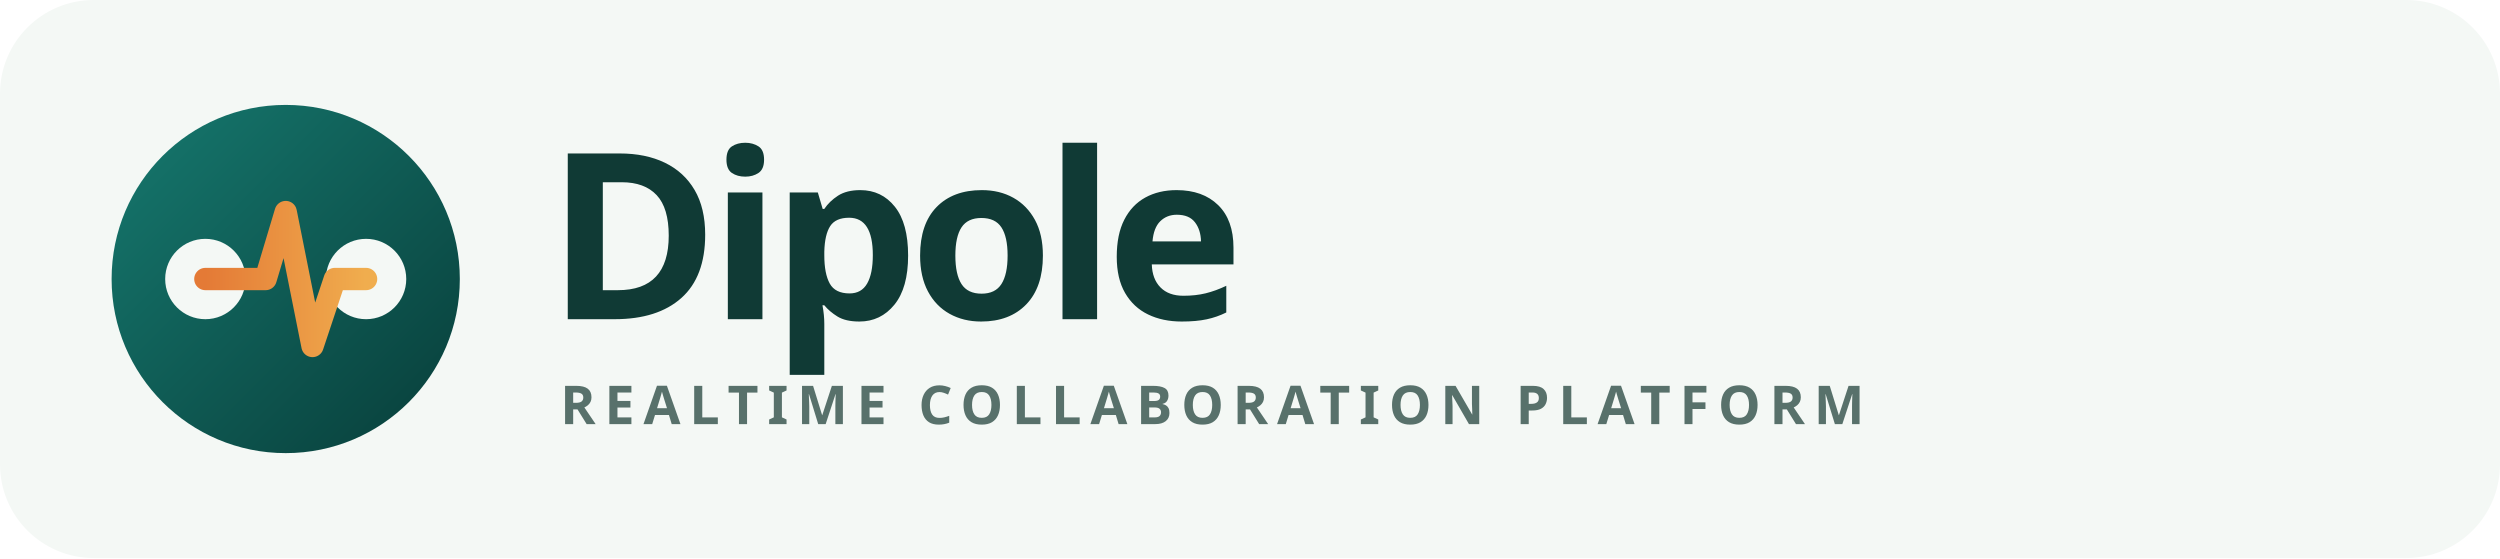
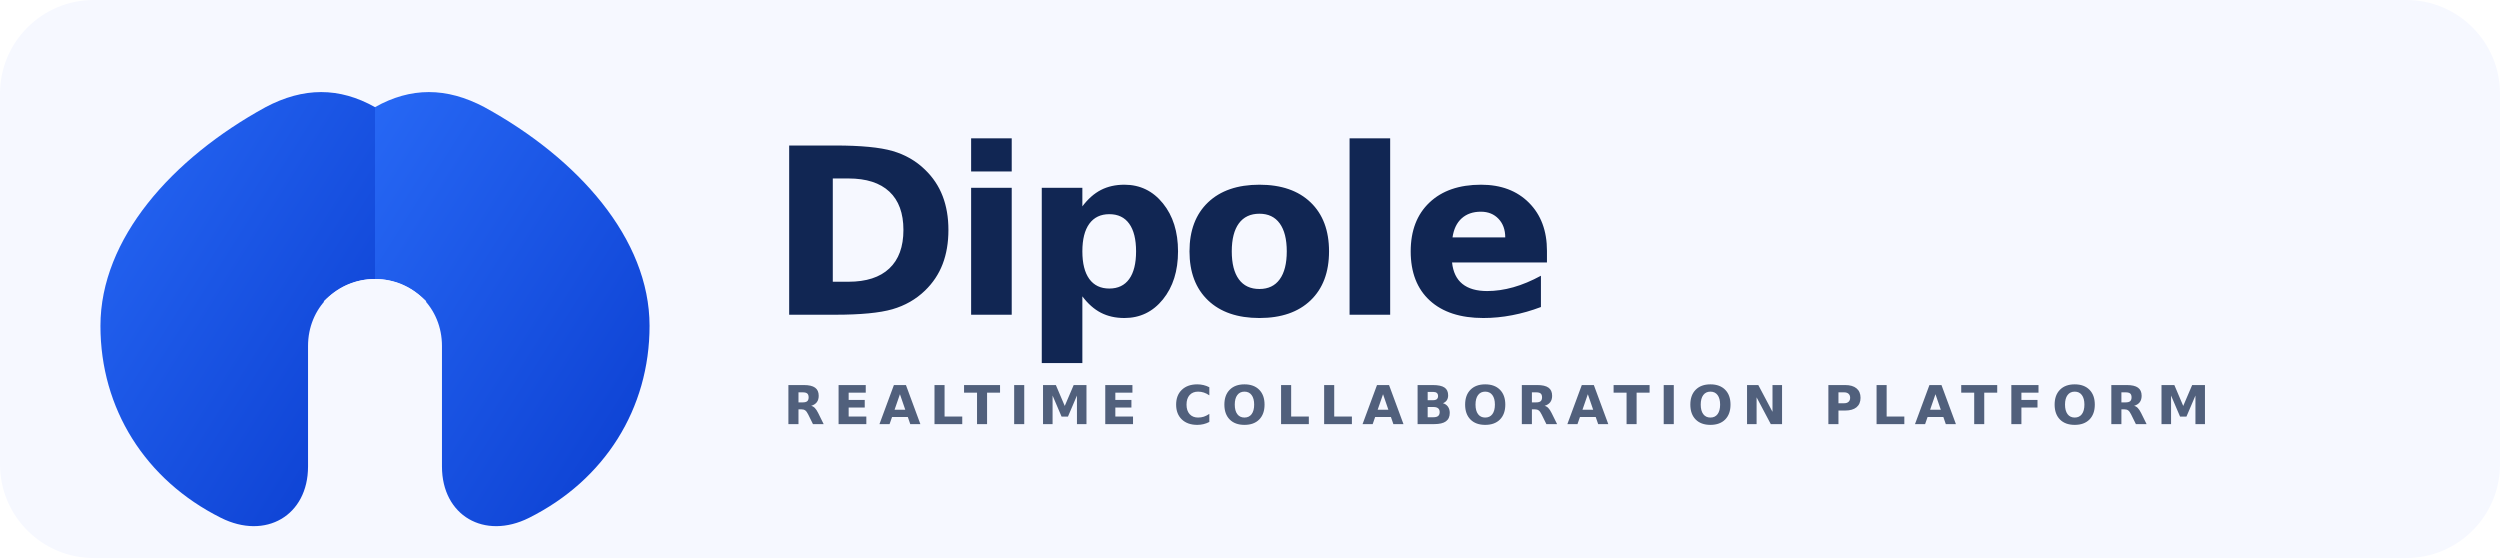
<svg xmlns="http://www.w3.org/2000/svg" width="1120" height="250" viewBox="0 0 1120 250" role="img" aria-labelledby="title desc">
  <defs>
-     <linearGradient id="signal" x1="0" y1="0" x2="1" y2="1">
-       <stop offset="0" stop-color="#16796f" />
-       <stop offset="1" stop-color="#083d39" />
-     </linearGradient>
-     <linearGradient id="pulse" x1="0" y1="0" x2="1" y2="0">
-       <stop offset="0" stop-color="#e47a36" />
-       <stop offset="1" stop-color="#f0ad4e" />
+     <linearGradient id="dipole-blue" x1="0" y1="0" x2="1" y2="1">
+       <stop offset="0" stop-color="#2768f5" />
+       <stop offset="1" stop-color="#0b3ed0" />
    </linearGradient>
  </defs>
-   <rect width="1120" height="250" rx="42" fill="#f4f8f5" />
-   <circle cx="128" cy="125" r="78" fill="url(#signal)" />
-   <circle cx="92" cy="125" r="18" fill="#f4f8f5" />
-   <circle cx="164" cy="125" r="18" fill="#f4f8f5" />
-   <path d="M92 125 H119 L128 95 L140 155 L150 125 H164" fill="none" stroke="url(#pulse)" stroke-width="10" stroke-linecap="round" stroke-linejoin="round" />
-   <text x="245" y="143" fill="#103a35" font-family="Avenir Next, Noto Sans SC, sans-serif" font-size="104" font-weight="700" letter-spacing="-4">Dipole</text>
-   <text x="251" y="190" fill="#58716b" font-family="Avenir Next, Noto Sans SC, sans-serif" font-size="24" font-weight="600" letter-spacing="4">REALTIME COLLABORATION PLATFORM</text>
+   <rect width="1120" height="250" rx="42" fill="#f6f8ff" />
+   <path d="M119 48C77 71 45 107 45 146c0 37 20 69 54 86 20 10 39-1 39-23v-54c0-17 13-30 30-30V48c-16-9-32-9-49 0Z" fill="url(#dipole-blue)" />
+   <path d="M217 48c42 23 74 59 74 98 0 37-20 69-54 86-20 10-39-1-39-23v-54c0-17-13-30-30-30V48c16-9 32-9 49 0Z" fill="url(#dipole-blue)" />
+   <path d="M168 125c9 0 17 4 23 10-6 6-14 10-23 10s-17-4-23-10c6-6 14-10 23-10Z" fill="#f6f8ff" />
+   <text x="344" y="141" fill="#112653" font-family="DejaVu Sans, sans-serif" font-size="104" font-weight="700" letter-spacing="-4">Dipole</text>
+   <text x="351" y="190" fill="#51607c" font-family="DejaVu Sans, sans-serif" font-size="24" font-weight="700" letter-spacing="4">REALTIME COLLABORATION PLATFORM</text>
</svg>
